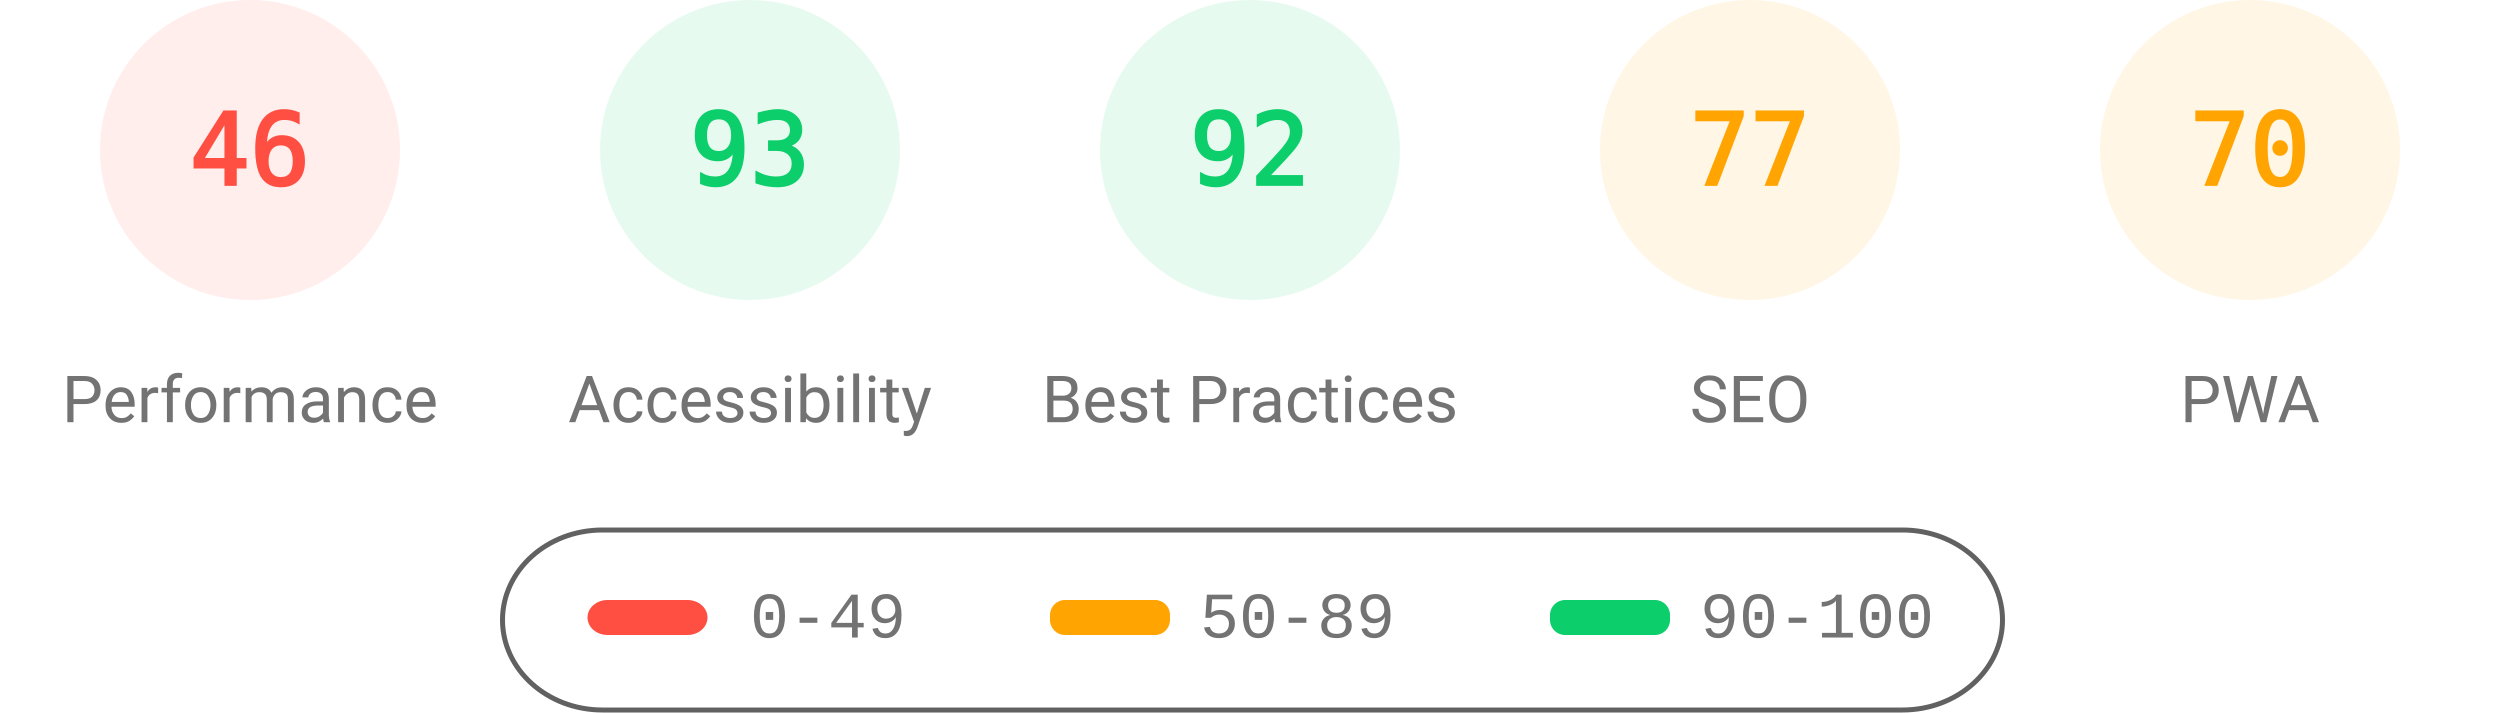
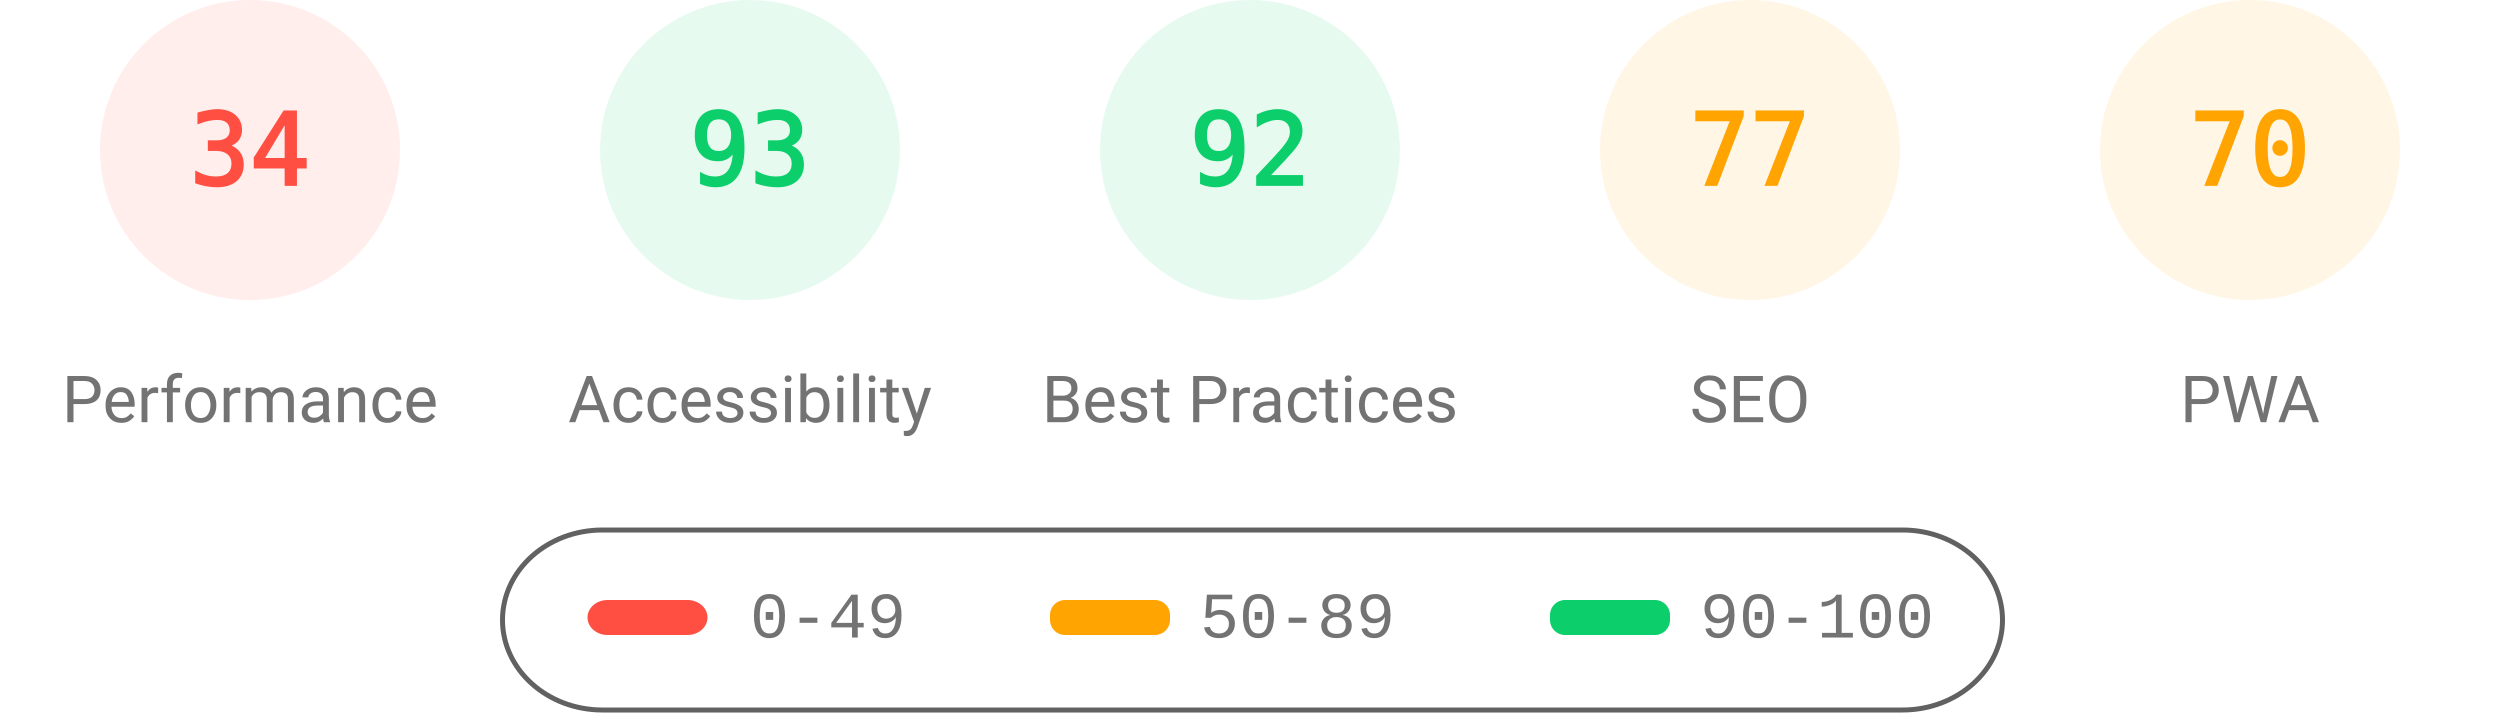
<svg xmlns="http://www.w3.org/2000/svg" fill="none" width="1000" height="285">
  <style>.gauge-base{opacity:.1}.gauge-arc{fill:none;animation-delay:250ms;stroke-linecap:round;transform:rotate(-90deg);transform-origin:100px 60px;animation:load-gauge 1s ease forwards}.guage-text{font-size:40px;font-family:monospace;text-align:center}.guage-red{color:#ff4e42;fill:#ff4e42;stroke:#ff4e42}.guage-orange{color:#ffa400;fill:#ffa400;stroke:#ffa400}.guage-green{color:#0cce6b;fill:#0cce6b;stroke:#0cce6b}.guage-undefined{color:#5c5c5c;fill:#5c5c5c;stroke:#5c5c5c}.guage-title{color:#737373;fill:#737373;stroke:none;font-size:26px;line-height:26px;font-family:Roboto,Halvetica,Arial,sans-serif}@keyframes load-gauge{from{stroke-dasharray:0 352.858}}</style>
  <svg class="guage-div guage-perf guage-red" viewBox="0 0 200 200" width="200" height="200">
    <circle class="gauge-base" r="56" cx="100" cy="60" stroke-width="8" />
-     <circle class="gauge-arc guage-arc-1" r="56" cx="100" cy="60" stroke-width="8" style="stroke-dasharray:161.855,351.858" />
-     <text class="guage-text" x="100" y="60" alignment-baseline="central" dominant-baseline="central" text-anchor="middle">46</text>
+     <circle class="gauge-arc guage-arc-1" r="56" cx="100" cy="60" stroke-width="8" style="stroke-dasharray:119.632,351.858" />
+     <text class="guage-text" x="100" y="60" alignment-baseline="central" dominant-baseline="central" text-anchor="middle">34</text>
    <text class="guage-title" x="100" y="160" alignment-baseline="central" dominant-baseline="central" text-anchor="middle">Performance</text>
  </svg>
  <svg class="guage-div guage-acc guage-green" viewBox="0 0 200 200" width="200" height="200" x="200">
    <circle class="gauge-base" r="56" cx="100" cy="60" stroke-width="8" />
    <circle class="gauge-arc guage-arc-2" r="56" cx="100" cy="60" stroke-width="8" style="stroke-dasharray:327.228,351.858" />
    <text class="guage-text" x="100" y="60" alignment-baseline="central" dominant-baseline="central" text-anchor="middle">93</text>
    <text class="guage-title" x="100" y="160" alignment-baseline="central" dominant-baseline="central" text-anchor="middle">Accessibility</text>
  </svg>
  <svg class="guage-div guage-best guage-green" viewBox="0 0 200 200" width="200" height="200" x="400">
    <circle class="gauge-base" r="56" cx="100" cy="60" stroke-width="8" />
    <circle class="gauge-arc guage-arc-3" r="56" cx="100" cy="60" stroke-width="8" style="stroke-dasharray:323.709,351.858" />
    <text class="guage-text" x="100" y="60" alignment-baseline="central" dominant-baseline="central" text-anchor="middle">92</text>
    <text class="guage-title" x="100" y="160" alignment-baseline="central" dominant-baseline="central" text-anchor="middle">Best Practices</text>
  </svg>
  <svg class="guage-div guage-seo guage-orange" viewBox="0 0 200 200" width="200" height="200" x="600">
    <circle class="gauge-base" r="56" cx="100" cy="60" stroke-width="8" />
    <circle class="gauge-arc guage-arc-4" r="56" cx="100" cy="60" stroke-width="8" style="stroke-dasharray:270.931,351.858" />
    <text class="guage-text" x="100" y="60" alignment-baseline="central" dominant-baseline="central" text-anchor="middle">77</text>
    <text class="guage-title" x="100" y="160" alignment-baseline="central" dominant-baseline="central" text-anchor="middle">SEO</text>
  </svg>
  <svg class="guage-div guage-pwa guage-orange" viewBox="0 0 200 200" width="200" height="200" x="800">
    <circle class="gauge-base" r="56" cx="100" cy="60" stroke-width="8" />
    <circle class="gauge-arc guage-arc-4" r="56" cx="100" cy="60" stroke-width="8" style="stroke-dasharray:246.301,351.858" />
    <text class="guage-text" x="100" y="60" alignment-baseline="central" dominant-baseline="central" text-anchor="middle">70</text>
    <text class="guage-title" x="100" y="160" alignment-baseline="central" dominant-baseline="central" text-anchor="middle">PWA</text>
  </svg>
  <svg width="604" height="76" x="200" y="210">
    <path fill="none" id="canvas_background" d="M-1-1h604v80H-1z" />
    <rect fill-opacity="0" stroke="#616161" stroke-width="2" rx="40" id="svg_2" height="72" width="600" y="2" x="1" fill="#000" />
    <rect stroke="#000" rx="8" id="svg_3" height="14" width="48" y="30" x="35" stroke-opacity="null" stroke-width="0" fill="#ff4e42" />
    <rect stroke="#000" rx="6" id="svg_4" height="14" width="48" y="30" x="220" stroke-opacity="null" stroke-width="0" fill="#ffa400" />
    <rect stroke="#000" rx="6" id="svg_5" height="14" width="48" y="30" x="420" stroke-opacity="null" stroke-width="0" fill="#0cce6b" />
    <text xml:space="preserve" text-anchor="start" font-family="'Courier New', Courier, monospace" font-size="26" id="svg_6" y="45" x="100" stroke-opacity="null" stroke-width="0" stroke="#000" fill="#737373">0-49</text>
    <text xml:space="preserve" text-anchor="start" font-family="'Courier New', Courier, monospace" font-size="26" id="svg_7" y="45" x="280" stroke-opacity="null" stroke-width="0" stroke="#000" fill="#737373">50-89</text>
    <text xml:space="preserve" text-anchor="start" font-family="'Courier New', Courier, monospace" font-size="26" id="svg_8" y="45" x="480" stroke-opacity="null" stroke-width="0" stroke="#000" fill="#737373">90-100</text>
  </svg>
</svg>
